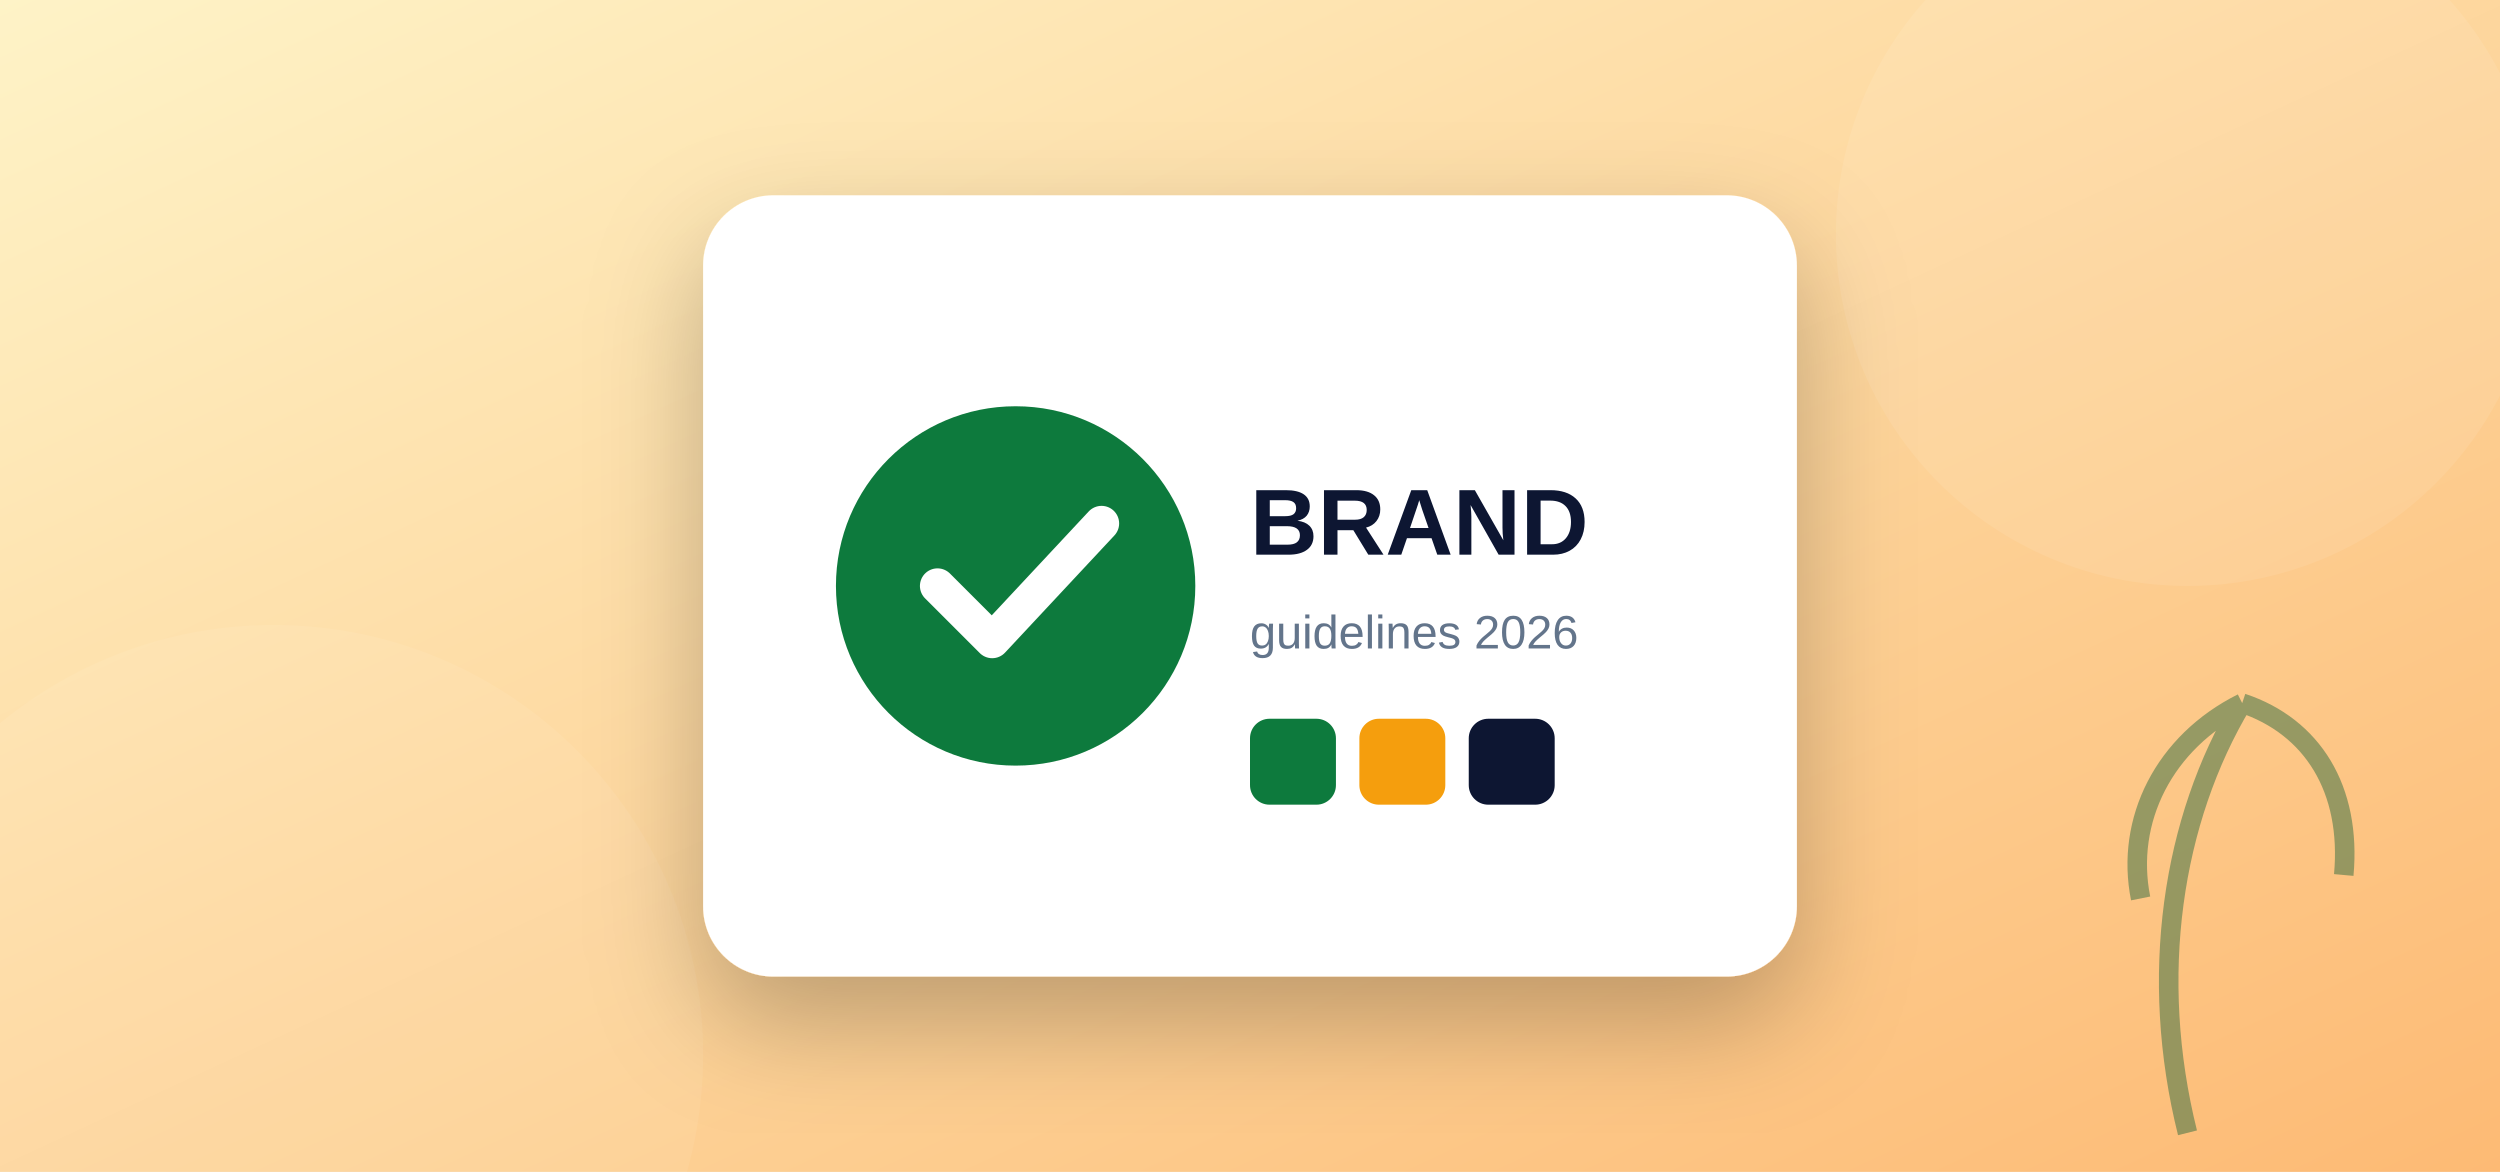
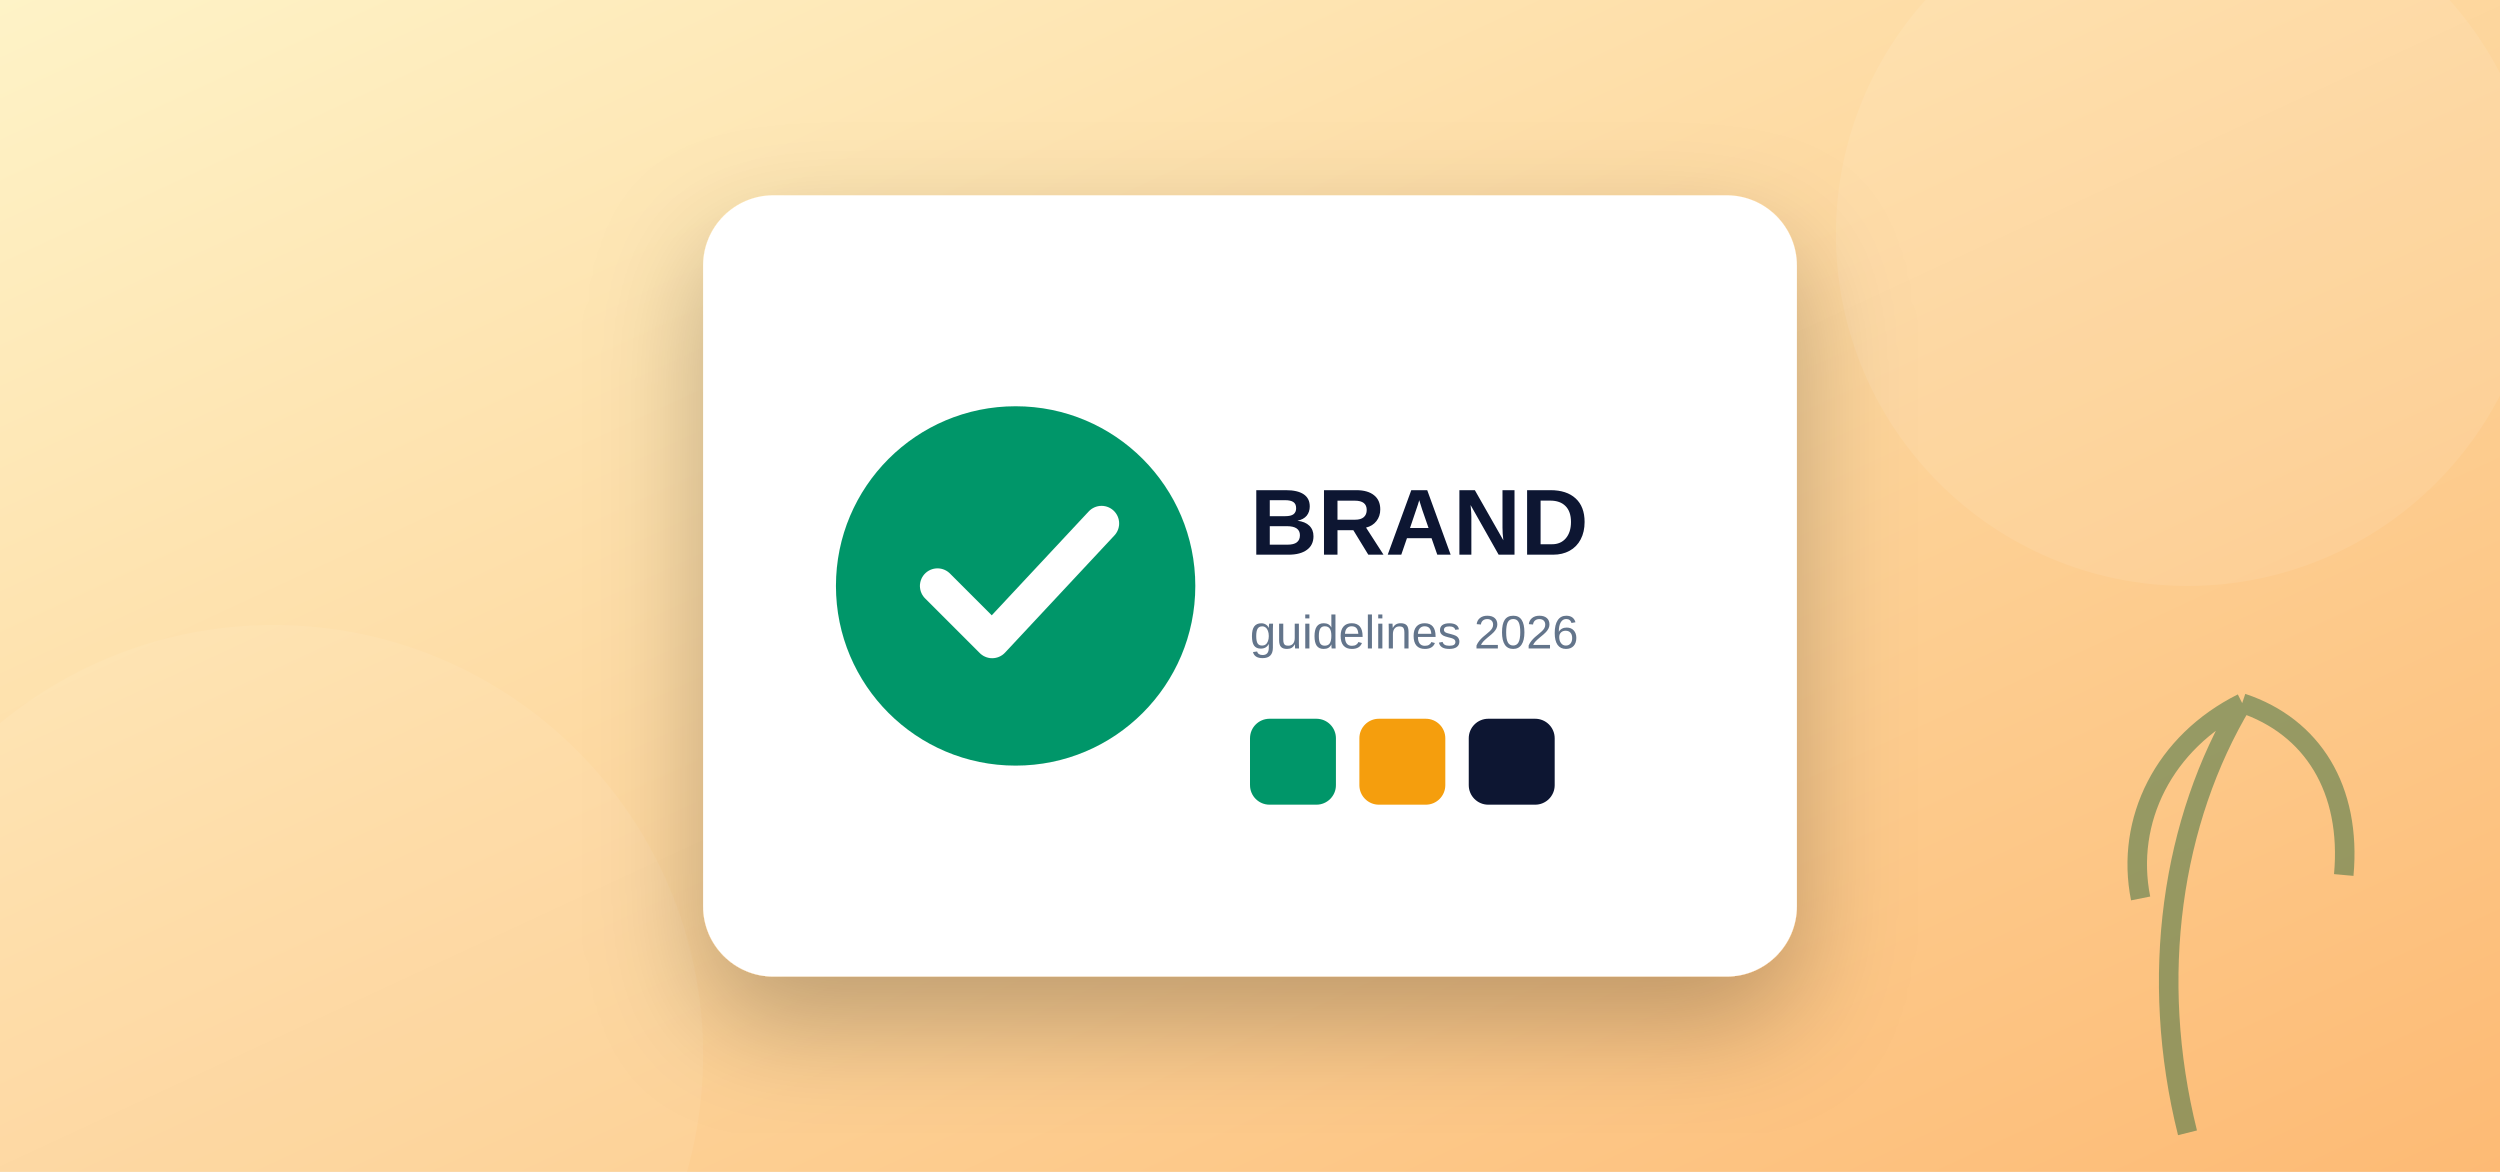
<svg xmlns="http://www.w3.org/2000/svg" viewBox="0 0 640 300">
  <defs>
    <linearGradient id="b" x1="0" y1="0" x2="1" y2="1">
      <stop offset="0" stop-color="#fef3c7" />
      <stop offset="1" stop-color="#fdba74" />
    </linearGradient>
    <filter id="s" x="-20%" y="-20%" width="140%" height="140%">
      <feDropShadow dx="0" dy="12" stdDeviation="14" flood-opacity=".25" />
    </filter>
  </defs>
  <rect width="640" height="300" fill="url(#b)" />
  <circle cx="560" cy="60" r="90" fill="#fff" opacity=".08" />
  <circle cx="70" cy="270" r="110" fill="#fff" opacity=".06" />
  <g transform="translate(560 170)">
    <path d="M0 120c-10-40-4-80 14-110M14 10c-20 10-30 30-26 50M14 10c18 6 28 22 26 44" stroke="#2f6b3f" stroke-width="5" fill="none" opacity=".5" />
  </g>
  <g filter="url(#s)">
    <rect x="180" y="50" width="280" height="200" rx="18" fill="#fff" />
-     <circle cx="260" cy="150" r="46" fill="#0f7a3d" />
+     <circle cx="260" cy="150" r="46" fill="#059669" />
    <path d="M240 150l14 14 28-30" stroke="#fff" stroke-width="9" fill="none" stroke-linecap="round" stroke-linejoin="round" />
    <text x="320" y="142" font-family="Arial" font-weight="800" font-size="24" fill="#0b1533">BRAND</text>
    <text x="320" y="166" font-family="Arial" font-size="12" fill="#64748b">guidelines 2026</text>
    <g>
-       <rect x="320" y="184" width="22" height="22" rx="5" fill="#0f7a3d" />
+       <rect x="320" y="184" width="22" height="22" rx="5" fill="#059669" />
      <rect x="348" y="184" width="22" height="22" rx="5" fill="#f59e0b" />
      <rect x="376" y="184" width="22" height="22" rx="5" fill="#0b1533" />
    </g>
  </g>
</svg>
